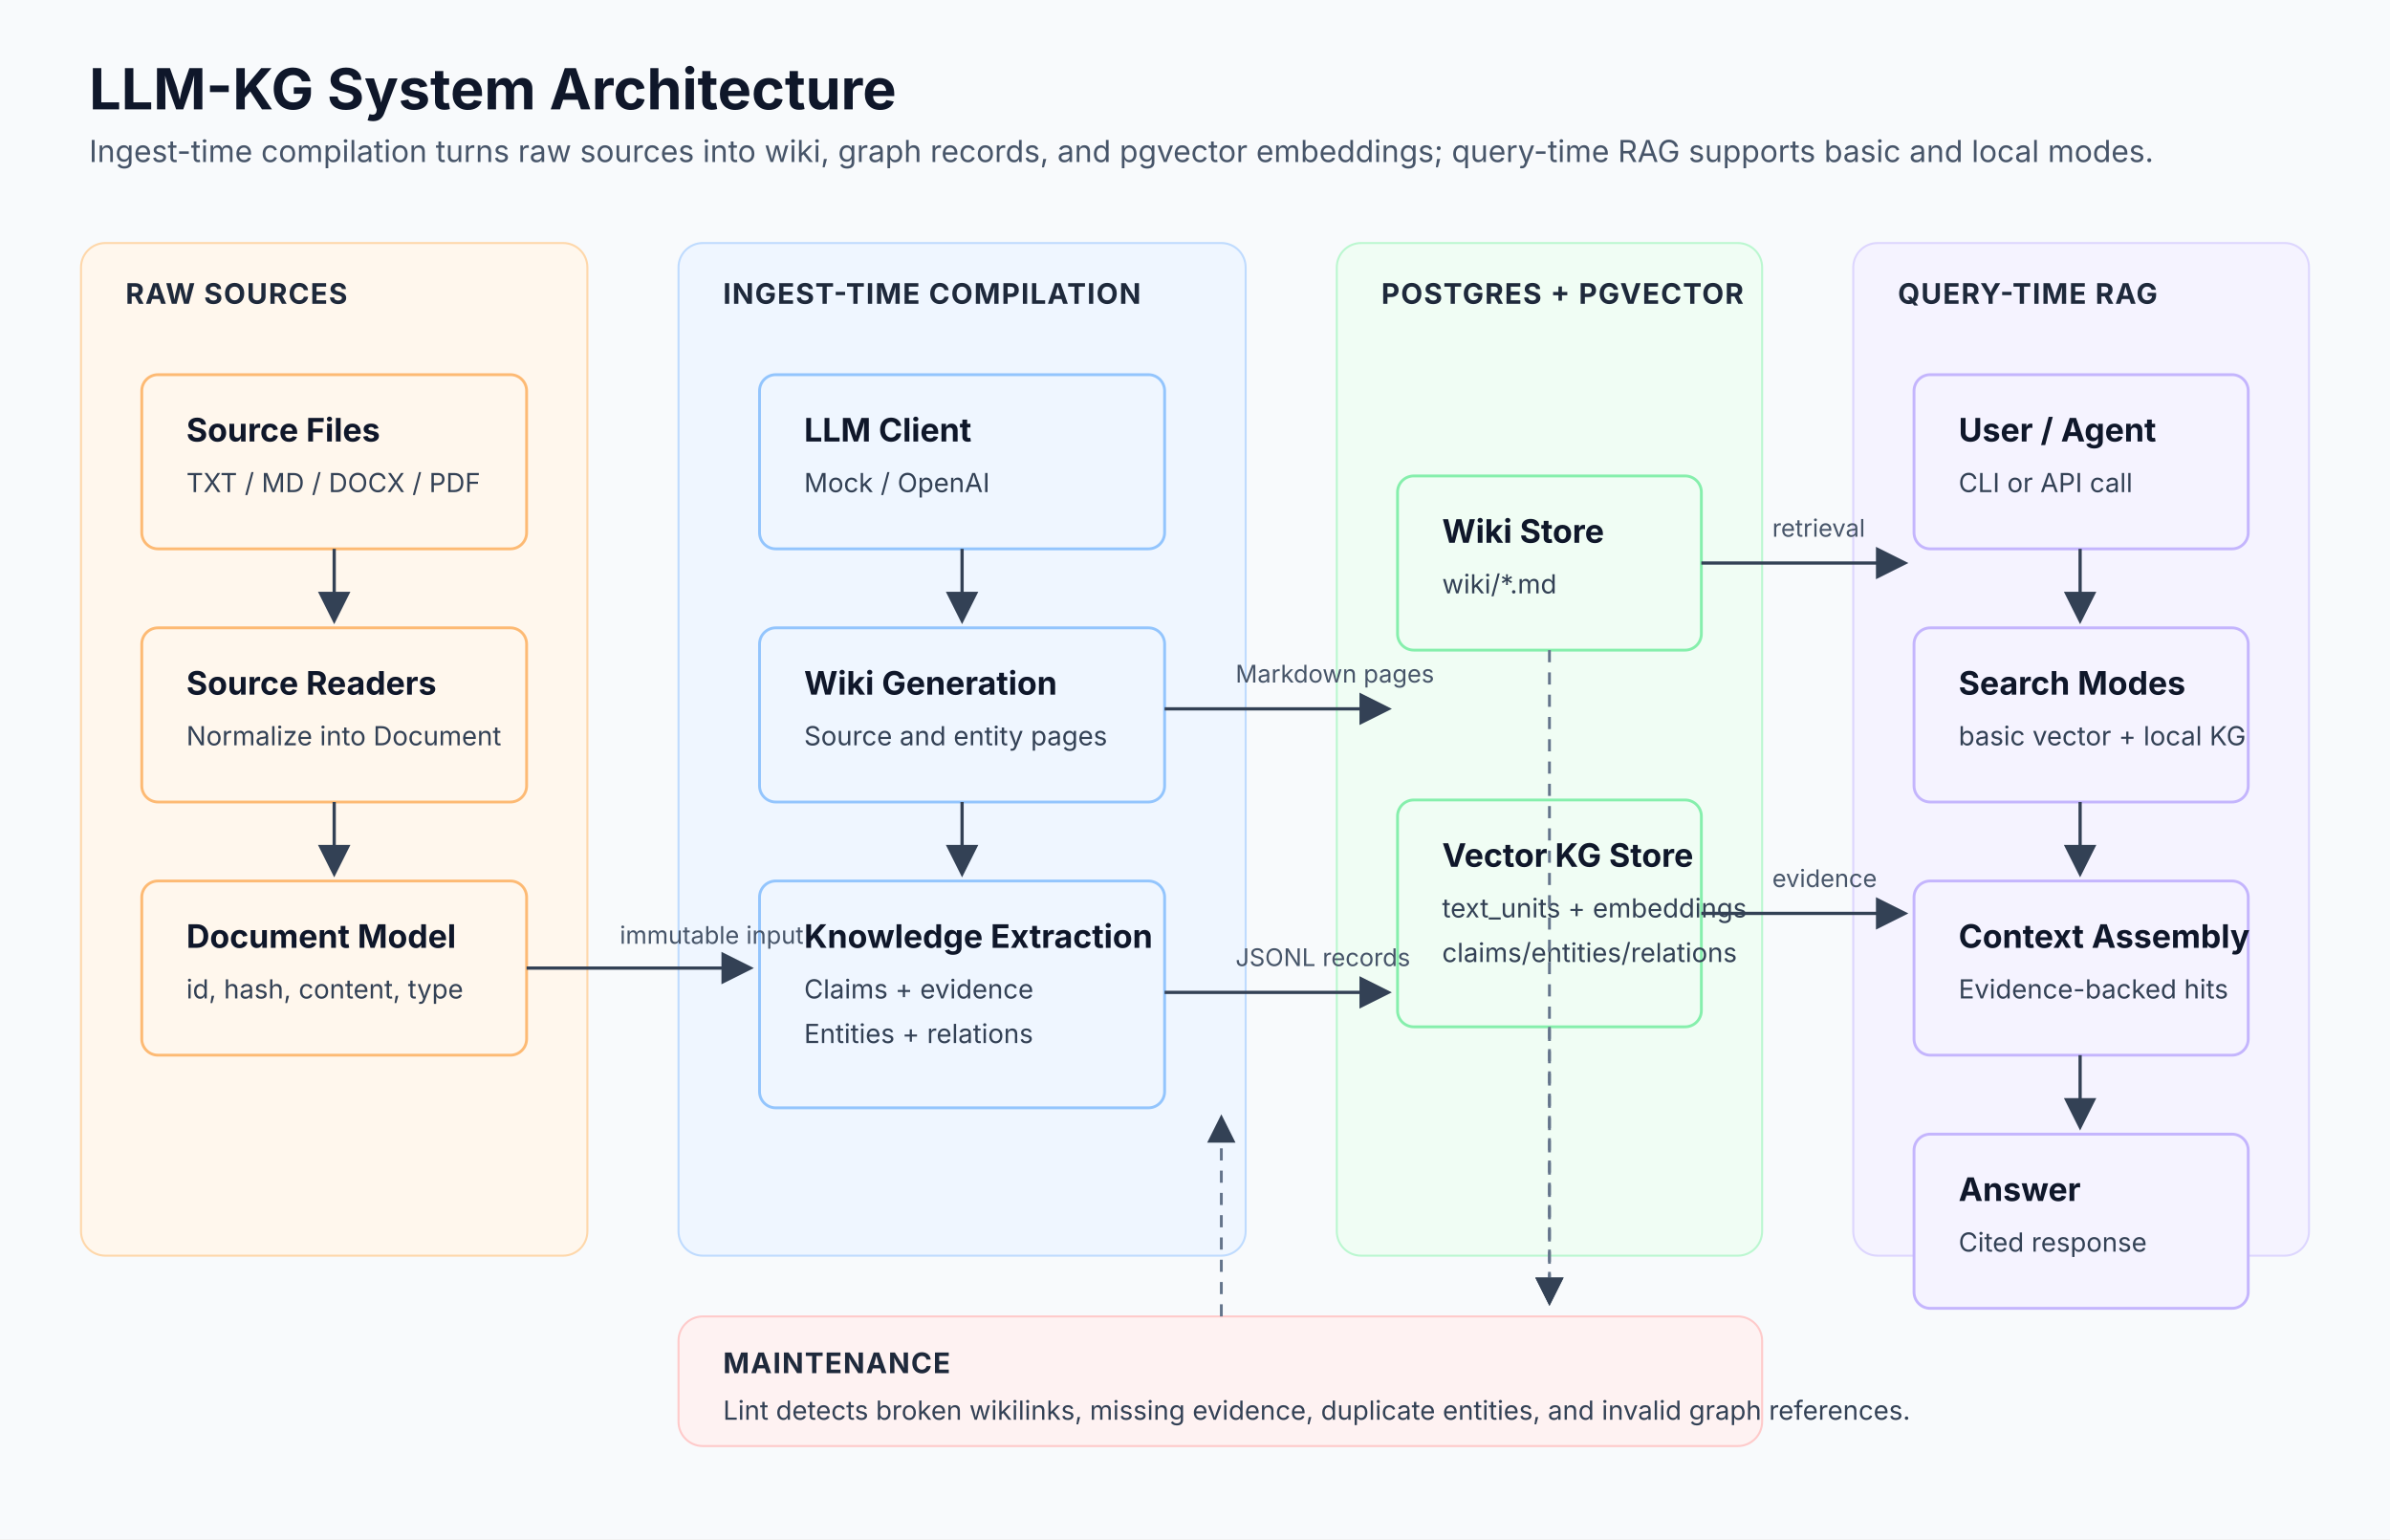
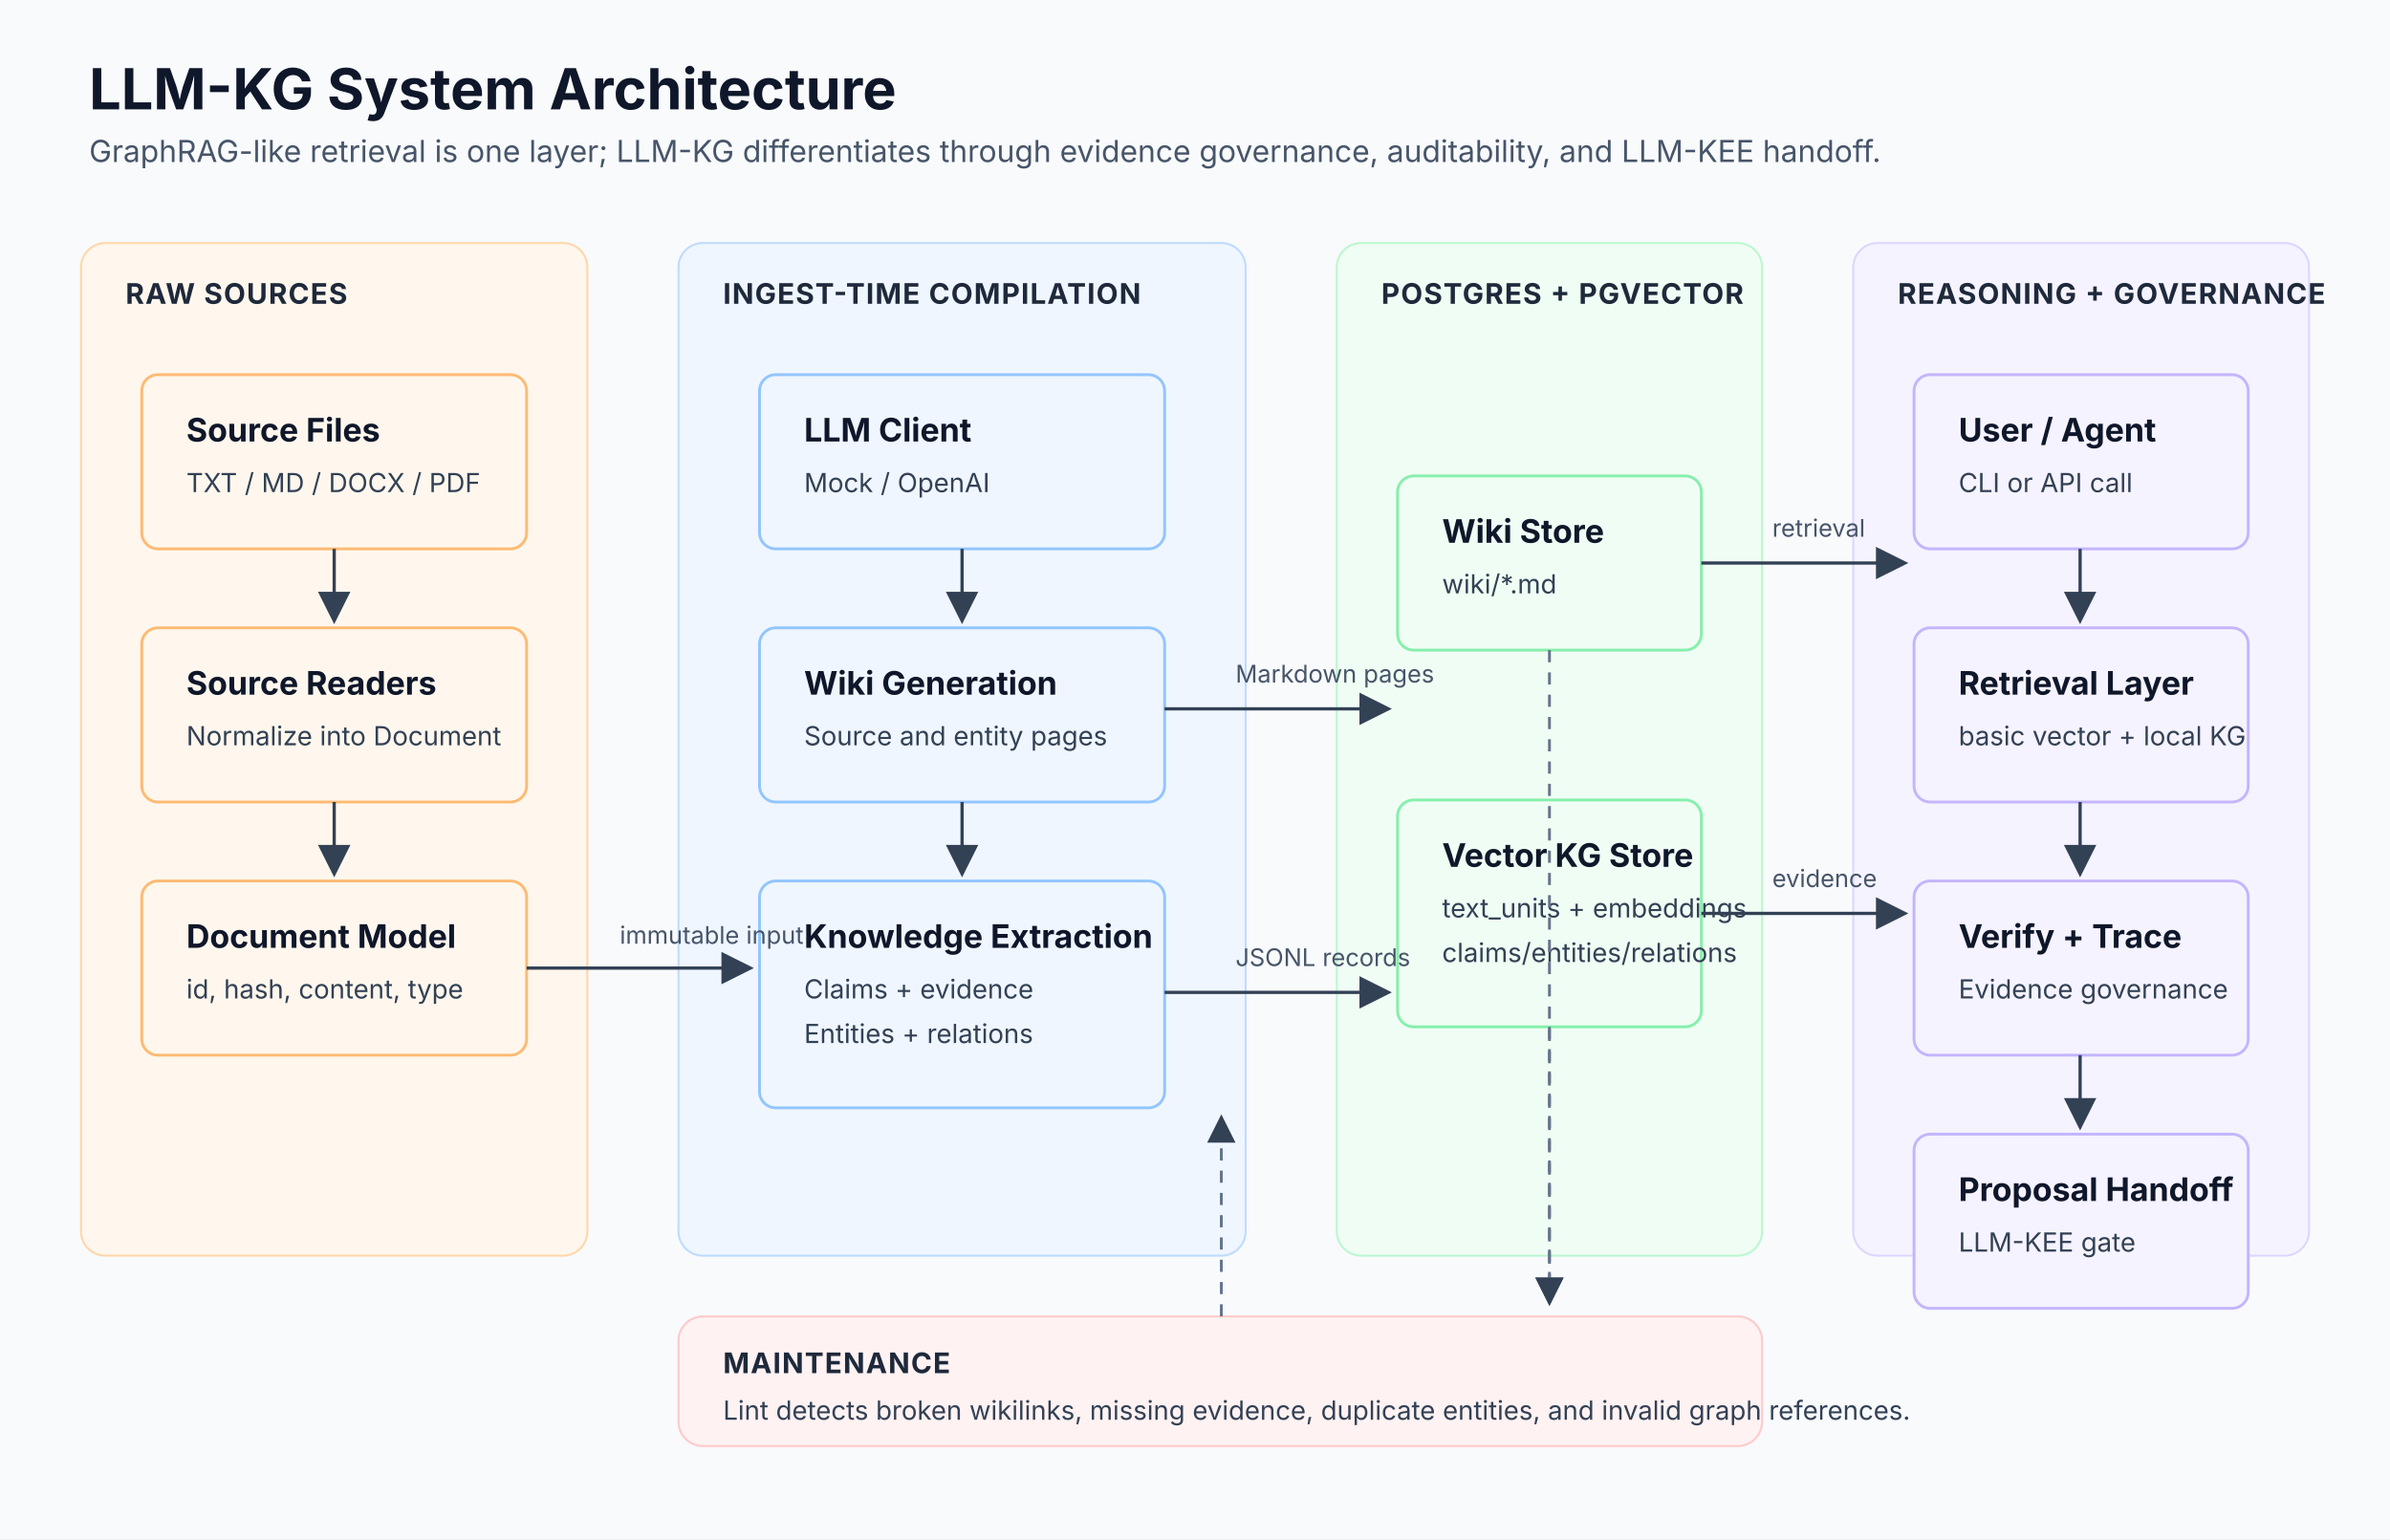
<svg xmlns="http://www.w3.org/2000/svg" width="1180" height="760" viewBox="0 0 1180 760" fill="none" role="img" aria-labelledby="title desc">
  <defs>
    <marker id="arrow" markerWidth="10" markerHeight="10" refX="8" refY="5" orient="auto" markerUnits="strokeWidth">
      <path d="M 0 0 L 10 5 L 0 10 z" fill="#334155" />
    </marker>
    <style>
      .bg { fill: #f8fafc; }
      .title { fill: #0f172a; font: 700 28px system-ui, -apple-system, BlinkMacSystemFont, "Segoe UI", sans-serif; }
      .subtitle { fill: #475569; font: 400 15px system-ui, -apple-system, BlinkMacSystemFont, "Segoe UI", sans-serif; }
      .label { fill: #0f172a; font: 700 16px system-ui, -apple-system, BlinkMacSystemFont, "Segoe UI", sans-serif; }
      .small { fill: #334155; font: 400 13px system-ui, -apple-system, BlinkMacSystemFont, "Segoe UI", sans-serif; }
      .tiny { fill: #475569; font: 400 12px system-ui, -apple-system, BlinkMacSystemFont, "Segoe UI", sans-serif; }
      .group-title { fill: #1e293b; font: 700 14px system-ui, -apple-system, BlinkMacSystemFont, "Segoe UI", sans-serif; letter-spacing: .04em; }
      .box { fill: white; stroke: #cbd5e1; stroke-width: 1.4; rx: 8; }
      .source { fill: #fff7ed; stroke: #fdba74; }
      .compile { fill: #eff6ff; stroke: #93c5fd; }
      .store { fill: #f0fdf4; stroke: #86efac; }
      .rag { fill: #f5f3ff; stroke: #c4b5fd; }
      .health { fill: #fef2f2; stroke: #fca5a5; }
      .line { stroke: #334155; stroke-width: 1.6; marker-end: url(#arrow); }
      .dash { stroke: #64748b; stroke-width: 1.4; stroke-dasharray: 6 5; marker-end: url(#arrow); }
    </style>
  </defs>
  <rect class="bg" width="1180" height="760" />
  <text class="title" x="44" y="54">LLM-KG System Architecture</text>
-   <text class="subtitle" x="44" y="80">Ingest-time compilation turns raw sources into wiki, graph records, and pgvector embeddings; query-time RAG supports basic and local modes.</text>
+   <text class="subtitle" x="44" y="80">GraphRAG-like retrieval is one layer; LLM-KG differentiates through evidence governance, auditability, and LLM-KEE handoff.</text>
  <rect x="40" y="120" width="250" height="500" rx="12" fill="#fff7ed" stroke="#fed7aa" />
  <text class="group-title" x="62" y="150">RAW SOURCES</text>
  <rect class="box source" x="70" y="185" width="190" height="86" />
  <text class="label" x="92" y="218">Source Files</text>
  <text class="small" x="92" y="243">TXT / MD / DOCX / PDF</text>
  <rect class="box source" x="70" y="310" width="190" height="86" />
  <text class="label" x="92" y="343">Source Readers</text>
  <text class="small" x="92" y="368">Normalize into Document</text>
  <rect class="box source" x="70" y="435" width="190" height="86" />
  <text class="label" x="92" y="468">Document Model</text>
  <text class="small" x="92" y="493">id, hash, content, type</text>
  <rect x="335" y="120" width="280" height="500" rx="12" fill="#eff6ff" stroke="#bfdbfe" />
  <text class="group-title" x="357" y="150">INGEST-TIME COMPILATION</text>
  <rect class="box compile" x="375" y="185" width="200" height="86" />
  <text class="label" x="397" y="218">LLM Client</text>
  <text class="small" x="397" y="243">Mock / OpenAI</text>
  <rect class="box compile" x="375" y="310" width="200" height="86" />
  <text class="label" x="397" y="343">Wiki Generation</text>
  <text class="small" x="397" y="368">Source and entity pages</text>
  <rect class="box compile" x="375" y="435" width="200" height="112" />
  <text class="label" x="397" y="468">Knowledge Extraction</text>
  <text class="small" x="397" y="493">Claims + evidence</text>
  <text class="small" x="397" y="515">Entities + relations</text>
  <rect x="660" y="120" width="210" height="500" rx="12" fill="#f0fdf4" stroke="#bbf7d0" />
  <text class="group-title" x="682" y="150">POSTGRES + PGVECTOR</text>
  <rect class="box store" x="690" y="235" width="150" height="86" />
  <text class="label" x="712" y="268">Wiki Store</text>
  <text class="small" x="712" y="293">wiki/*.md</text>
  <rect class="box store" x="690" y="395" width="150" height="112" />
  <text class="label" x="712" y="428">Vector KG Store</text>
  <text class="small" x="712" y="453">text_units + embeddings</text>
  <text class="small" x="712" y="475">claims/entities/relations</text>
  <rect x="915" y="120" width="225" height="500" rx="12" fill="#f5f3ff" stroke="#ddd6fe" />
-   <text class="group-title" x="937" y="150">QUERY-TIME RAG</text>
+   <text class="group-title" x="937" y="150">REASONING + GOVERNANCE</text>
  <rect class="box rag" x="945" y="185" width="165" height="86" />
  <text class="label" x="967" y="218">User / Agent</text>
  <text class="small" x="967" y="243">CLI or API call</text>
  <rect class="box rag" x="945" y="310" width="165" height="86" />
-   <text class="label" x="967" y="343">Search Modes</text>
+   <text class="label" x="967" y="343">Retrieval Layer</text>
  <text class="small" x="967" y="368">basic vector + local KG</text>
  <rect class="box rag" x="945" y="435" width="165" height="86" />
-   <text class="label" x="967" y="468">Context Assembly</text>
-   <text class="small" x="967" y="493">Evidence-backed hits</text>
+   <text class="label" x="967" y="468">Verify + Trace</text>
+   <text class="small" x="967" y="493">Evidence governance</text>
  <rect class="box rag" x="945" y="560" width="165" height="86" />
-   <text class="label" x="967" y="593">Answer</text>
-   <text class="small" x="967" y="618">Cited response</text>
+   <text class="label" x="967" y="593">Proposal Handoff</text>
+   <text class="small" x="967" y="618">LLM-KEE gate</text>
  <rect x="335" y="650" width="535" height="64" rx="12" fill="#fef2f2" stroke="#fecaca" />
  <text class="group-title" x="357" y="678">MAINTENANCE</text>
  <text class="small" x="357" y="701">Lint detects broken wikilinks, missing evidence, duplicate entities, and invalid graph references.</text>
  <path class="line" d="M165 271 V305" />
  <path class="line" d="M165 396 V430" />
  <path class="line" d="M260 478 H369" />
  <path class="line" d="M475 271 V305" />
  <path class="line" d="M475 396 V430" />
  <path class="line" d="M575 350 H684" />
  <path class="line" d="M575 490 H684" />
  <path class="line" d="M840 278 H939" />
  <path class="line" d="M840 451 H939" />
  <path class="line" d="M1027 271 V305" />
  <path class="line" d="M1027 396 V430" />
  <path class="line" d="M1027 521 V555" />
  <path class="dash" d="M765 507 V642" />
  <path class="dash" d="M765 321 V642" />
  <path class="dash" d="M603 650 V553" />
  <text class="tiny" x="306" y="466">immutable input</text>
  <text class="tiny" x="610" y="337">Markdown pages</text>
  <text class="tiny" x="610" y="477">JSONL records</text>
  <text class="tiny" x="875" y="265">retrieval</text>
  <text class="tiny" x="875" y="438">evidence</text>
</svg>
